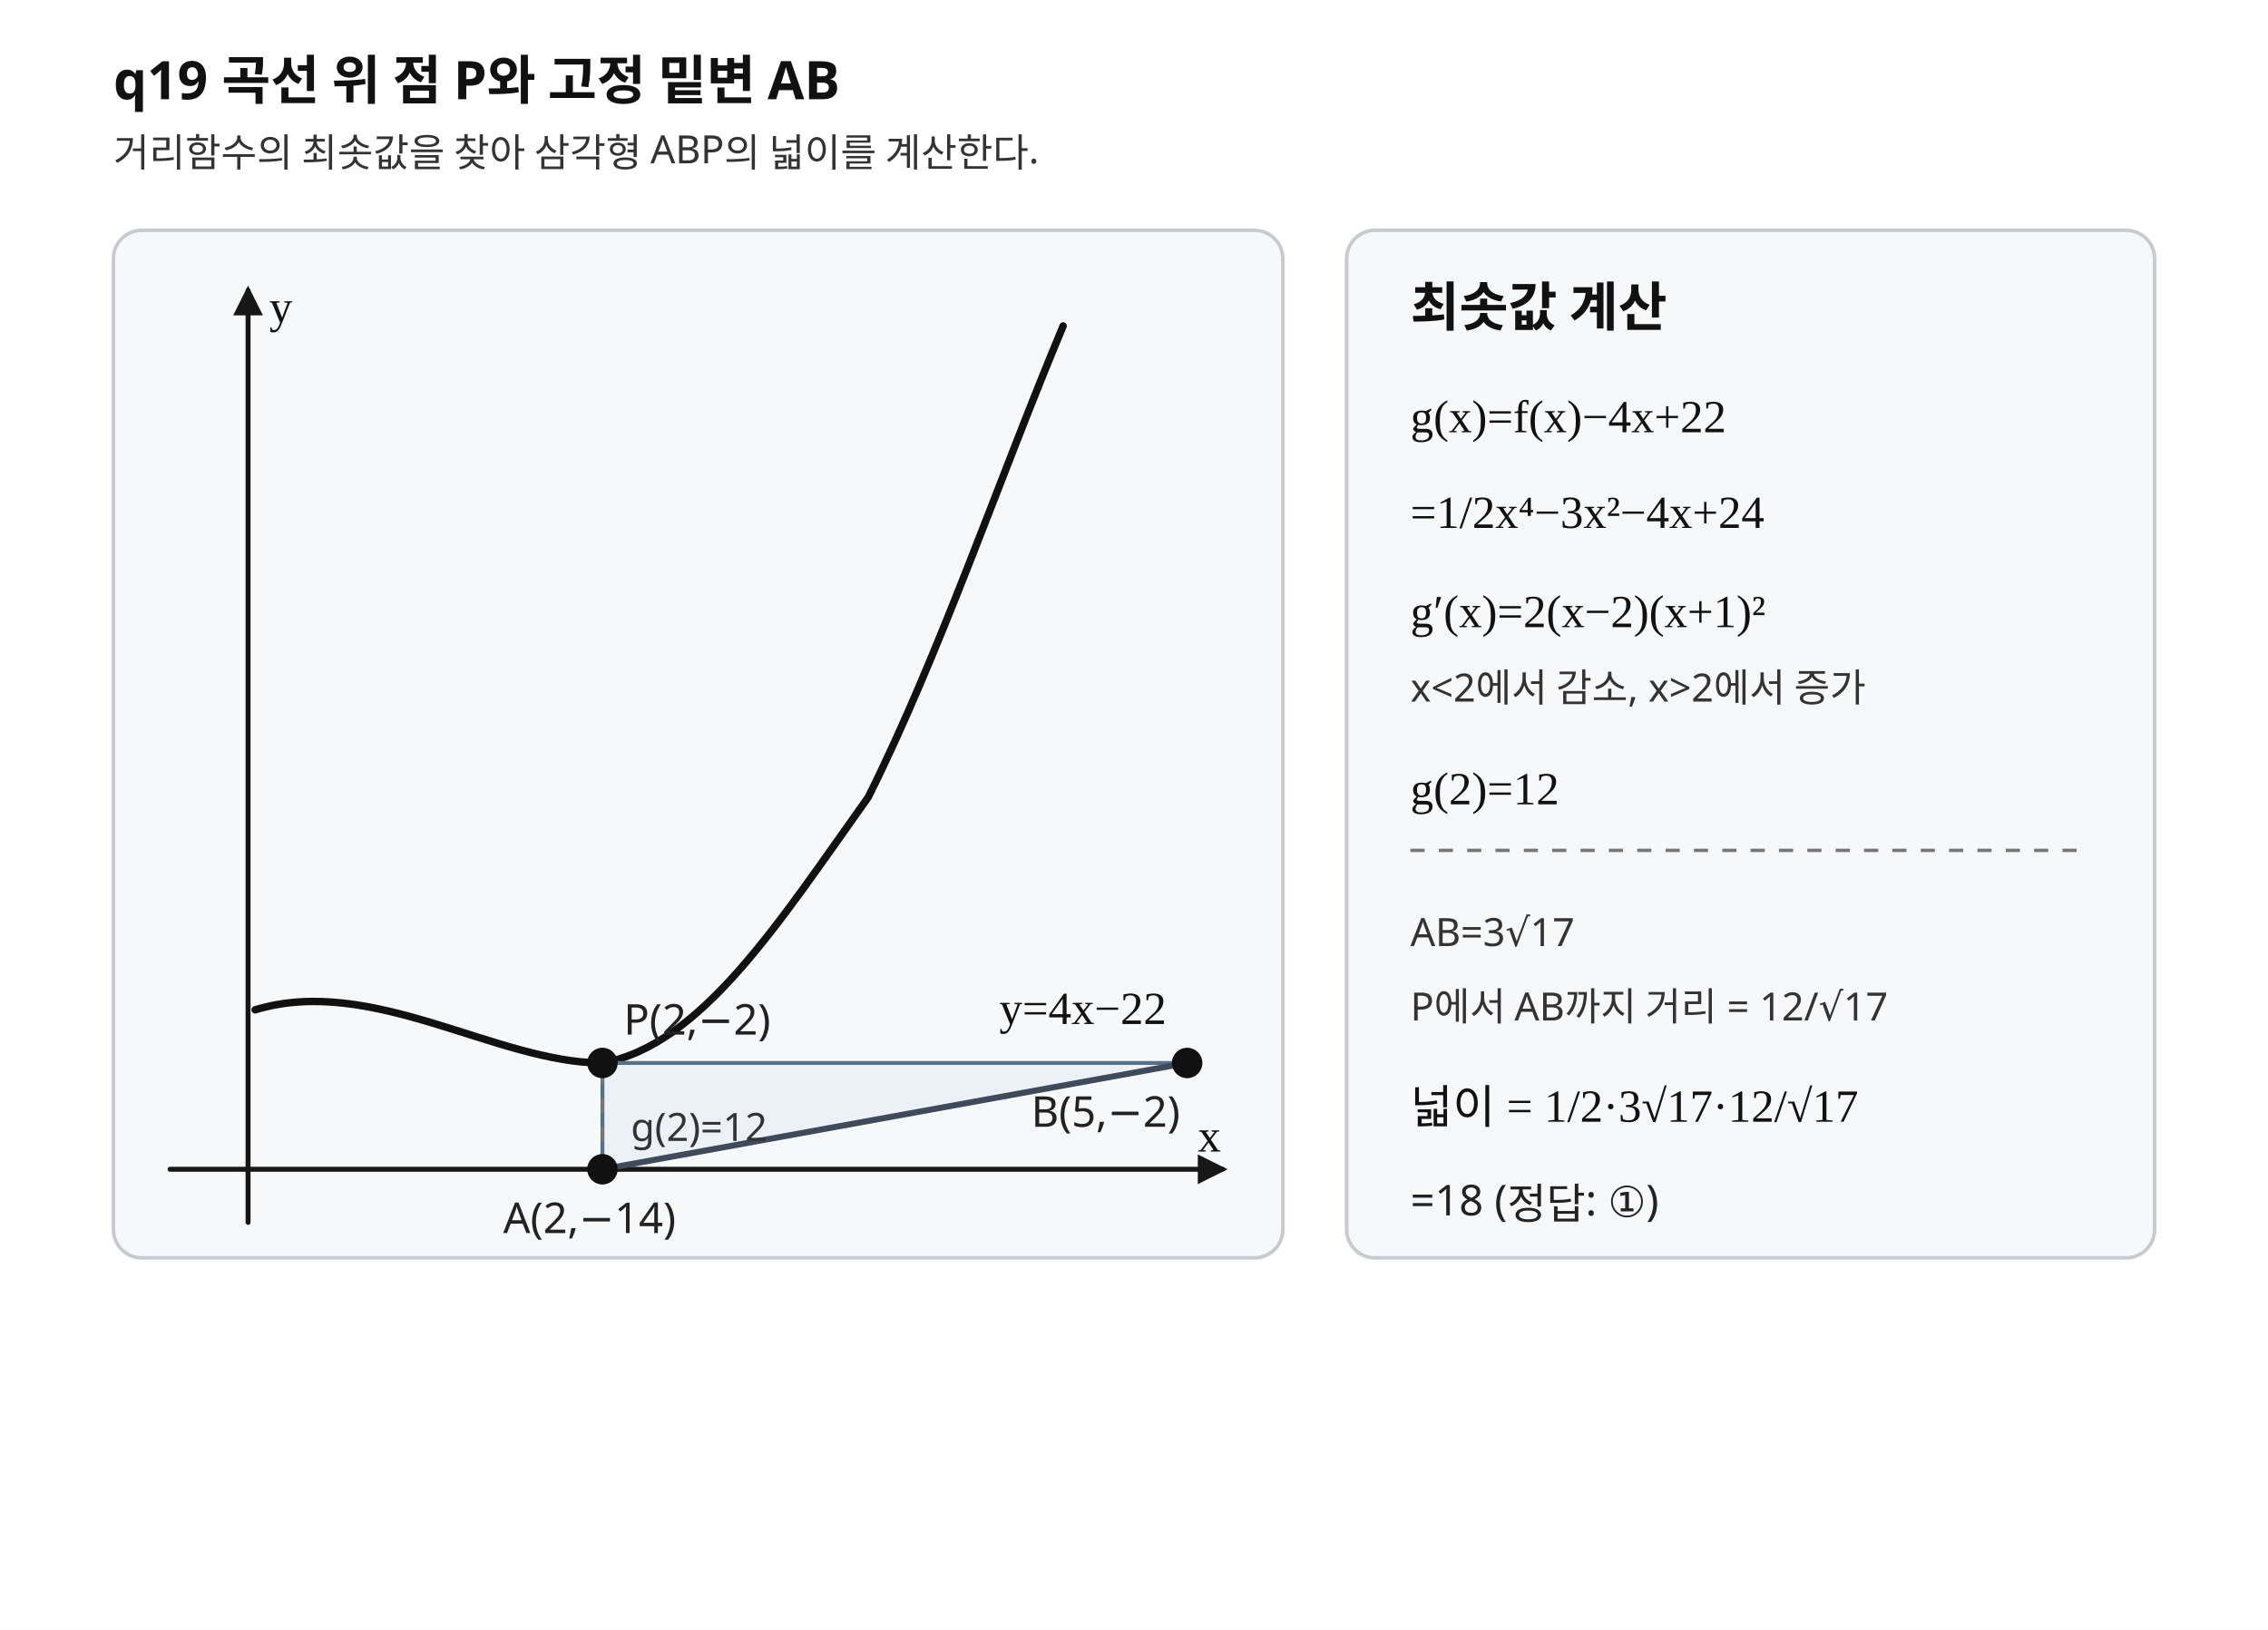
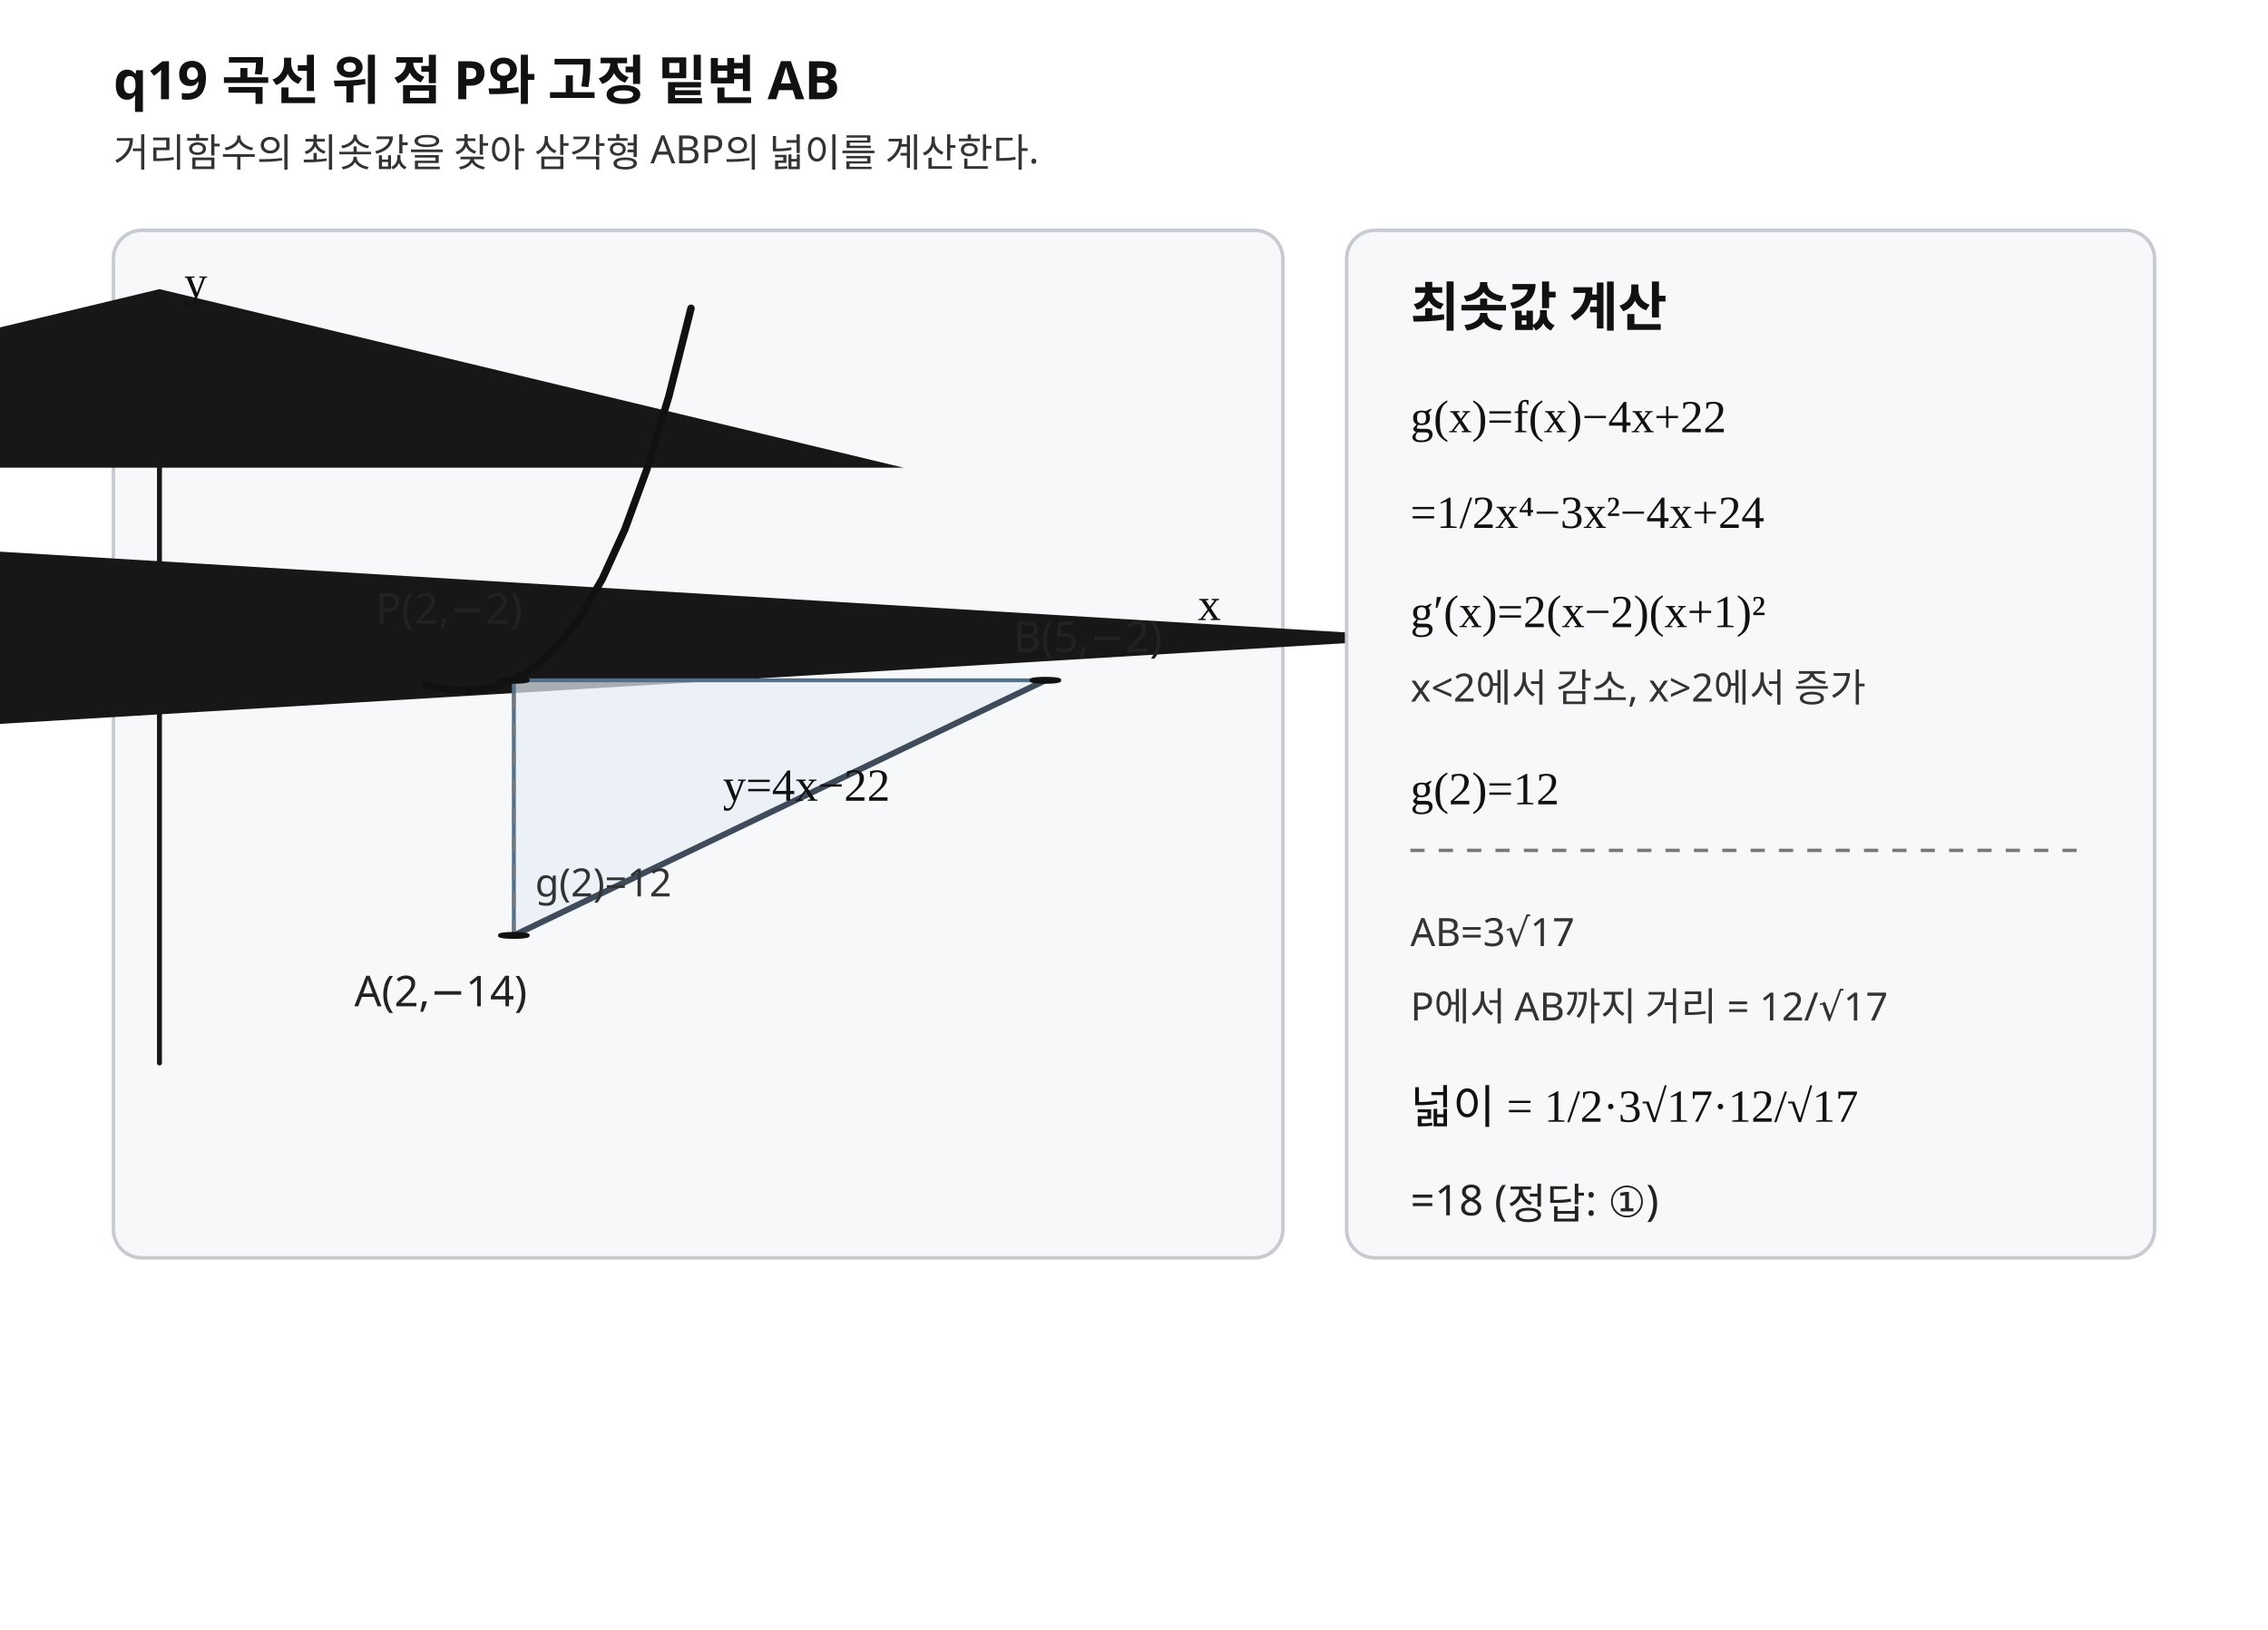
- <svg xmlns="http://www.w3.org/2000/svg" width="640" height="460" viewBox="0 0 640 460" preserveAspectRatio="xMidYMid meet" role="img" aria-labelledby="title desc">
+ <svg xmlns="http://www.w3.org/2000/svg" width="640" height="460" viewBox="0 0 640 460" preserveAspectRatio="xMidYMid meet" role="img" aria-labelledby="title desc" data-graph-style-version="AP_GRAPH_PRINT_V1_1_DRAFT" data-graph-preset="SOLUTION_GRAPH" data-axis-scale-mode="UNEQUAL_UNIT_DECLARED" data-fact-hash="sha256:e885dc8fa25c4b6cf9eb159e03b7bc7658bdf82cbb845cb7ff66e26c54bce26b" data-visual-provenance="PYTHON_DERIVED_COORDINATES">
  <style>
-     .background{fill:#fff}
-     .axis{stroke:#171717;stroke-width:1.4;fill:none;stroke-linecap:round;stroke-linejoin:round}
-     .curve{stroke:#111;stroke-width:2.1;fill:none;stroke-linecap:round;stroke-linejoin:round}
-     .line-main{stroke:#3f4a5a;stroke-width:1.7;fill:none;stroke-linecap:round;stroke-linejoin:round}
-     .guide{stroke:#777;stroke-width:.95;stroke-dasharray:4 4;fill:none}
-     .point{stroke:#111;stroke-width:1;fill:#111}
-     .triangle{fill:#e7eef5;fill-opacity:.7;stroke:#55718a;stroke-width:1.1}
-     .panel{fill:#f7f8fa;stroke:#c7cbd1;stroke-width:1}
-     .title{font-family:"Noto Sans KR","Pretendard","Malgun Gothic",sans-serif;font-size:15px;font-weight:700;fill:#111}
-     .label{font-family:"Noto Sans KR","Pretendard","Malgun Gothic",sans-serif;font-size:12px;fill:#222}
-     .small{font-family:"Noto Sans KR","Pretendard","Malgun Gothic",sans-serif;font-size:11px;fill:#333}
-     .math{font-family:"STIX Two Math","Cambria Math","Times New Roman",serif;font-size:13px;fill:#111}
+     .background{fill:#fff}.axis{stroke:#171717;stroke-width:1.4;fill:none;stroke-linecap:round;stroke-linejoin:round;vector-effect:non-scaling-stroke}.curve{stroke:#111;stroke-width:2.1;fill:none;stroke-linecap:round;stroke-linejoin:round;vector-effect:non-scaling-stroke}.line-main{stroke:#3f4a5a;stroke-width:1.7;fill:none;stroke-linecap:round;stroke-linejoin:round;vector-effect:non-scaling-stroke}.guide{stroke:#777;stroke-width:.95;stroke-dasharray:4 4;fill:none;vector-effect:non-scaling-stroke}.point{stroke:#111;stroke-width:1;fill:#111;vector-effect:non-scaling-stroke}.triangle{fill:#e7eef5;fill-opacity:.7;stroke:#55718a;stroke-width:1.1;vector-effect:non-scaling-stroke}.panel{fill:#f7f8fa;stroke:#c7cbd1;stroke-width:1}.title{font-family:"Noto Sans KR","Pretendard","Malgun Gothic",sans-serif;font-size:15px;font-weight:700;fill:#111}.label{font-family:"Noto Sans KR","Pretendard","Malgun Gothic",sans-serif;font-size:12px;fill:#222}.small{font-family:"Noto Sans KR","Pretendard","Malgun Gothic",sans-serif;font-size:11px;fill:#333}.math{font-family:"STIX Two Math","Cambria Math","Times New Roman",serif;font-size:13px;fill:#111}
  </style>
  <defs>
    <marker id="axis-arrow" markerWidth="6" markerHeight="6" refX="5" refY="3" orient="auto" markerUnits="strokeWidth">
      <path d="M0,0 L6,3 L0,6 Z" fill="#171717" />
    </marker>
  </defs>
  <rect class="background" x="0" y="0" width="640" height="460" />
  <text class="title" x="32" y="28">q19  곡선 위 점 P와 고정 밑변 AB</text>
  <text class="small" x="32" y="47">거리함수의 최솟값을 찾아 삼각형 ABP의 넓이를 계산한다.</text>
  <g aria-label="coordinate diagram">
    <rect class="panel" x="32" y="65" width="330" height="290" rx="8" />
-     <line class="axis" x1="48" y1="330" x2="345" y2="330" marker-end="url(#axis-arrow)" />
-     <line class="axis" x1="70" y1="345" x2="70" y2="82" marker-end="url(#axis-arrow)" />
-     <path class="curve" d="M72 285 C105 275 140 300 170 300 C198 295 220 260 245 225 C265 185 282 135 300 92" />
-     <path class="triangle" d="M170 330 L335 300 L170 300 Z" />
-     <line class="line-main" x1="170" y1="330" x2="335" y2="300" />
-     <line class="guide" x1="170" y1="330" x2="170" y2="300" />
-     <circle class="point" cx="170" cy="330" r="3.8" />
-     <circle class="point" cx="335" cy="300" r="3.8" />
-     <circle class="point" cx="170" cy="300" r="3.8" />
-     <text class="label" x="142" y="348">A(2,−14)</text>
-     <text class="label" x="291" y="318">B(5,−2)</text>
-     <text class="label" x="176" y="292">P(2,−2)</text>
-     <text class="math" x="282" y="289">y=4x−22</text>
-     <text class="small" x="178" y="322">g(2)=12</text>
-     <text class="math" x="338" y="325">x</text>
-     <text class="math" x="76" y="91">y</text>
+     <g transform="translate(45 180) scale(50 -6)" aria-label="single coordinate transform">
+       <line class="axis" x1="-0.5" y1="0" x2="5.8" y2="0" marker-end="url(#axis-arrow)" />
+       <line class="axis" x1="0" y1="-20" x2="0" y2="15" marker-end="url(#axis-arrow)" />
+       <polyline class="curve" points="1.5,-2.219 1.625,-2.435 1.75,-2.498 1.875,-2.367 2,-2 2.125,-1.351 2.25,-0.373 2.375,0.986 2.5,2.781 2.625,5.068 2.75,7.908 2.875,11.363 3,15.5" />
+       <polygon class="triangle" points="2,-14 5,-2 2,-2" />
+       <line class="line-main" x1="2" y1="-14" x2="5" y2="-2" />
+       <line class="guide" x1="2" y1="-14" x2="2" y2="-2" />
+       <circle class="point" cx="2" cy="-14" r=".08" />
+       <circle class="point" cx="5" cy="-2" r=".08" />
+       <circle class="point" cx="2" cy="-2" r=".08" />
+     </g>
+     <text class="label" x="100" y="284">A(2,−14)</text>
+     <text class="label" x="286" y="184">B(5,−2)</text>
+     <text class="label" x="106" y="176">P(2,−2)</text>
+     <text class="math" x="204" y="226">y=4x−22</text>
+     <text class="small" x="151" y="253">g(2)=12</text>
+     <text class="math" x="338" y="175">x</text>
+     <text class="math" x="52" y="84">y</text>
  </g>
  <g aria-label="calculation panel">
    <rect class="panel" x="380" y="65" width="228" height="290" rx="8" />
    <text class="title" x="398" y="92">최솟값 계산</text>
    <text class="math" x="398" y="122">g(x)=f(x)−4x+22</text>
    <text class="math" x="398" y="149">=1/2x⁴−3x²−4x+24</text>
    <text class="math" x="398" y="177">g′(x)=2(x−2)(x+1)²</text>
    <text class="small" x="398" y="198">x&lt;2에서 감소, x&gt;2에서 증가</text>
    <text class="math" x="398" y="227">g(2)=12</text>
    <line class="guide" x1="398" y1="240" x2="590" y2="240" />
    <text class="small" x="398" y="267">AB=3√17</text>
    <text class="small" x="398" y="288">P에서 AB까지 거리 = 12/√17</text>
    <text class="math" x="398" y="317">넓이 = 1/2·3√17·12/√17</text>
    <text class="label" x="398" y="343">=18  (정답: ①)</text>
  </g>
</svg>
